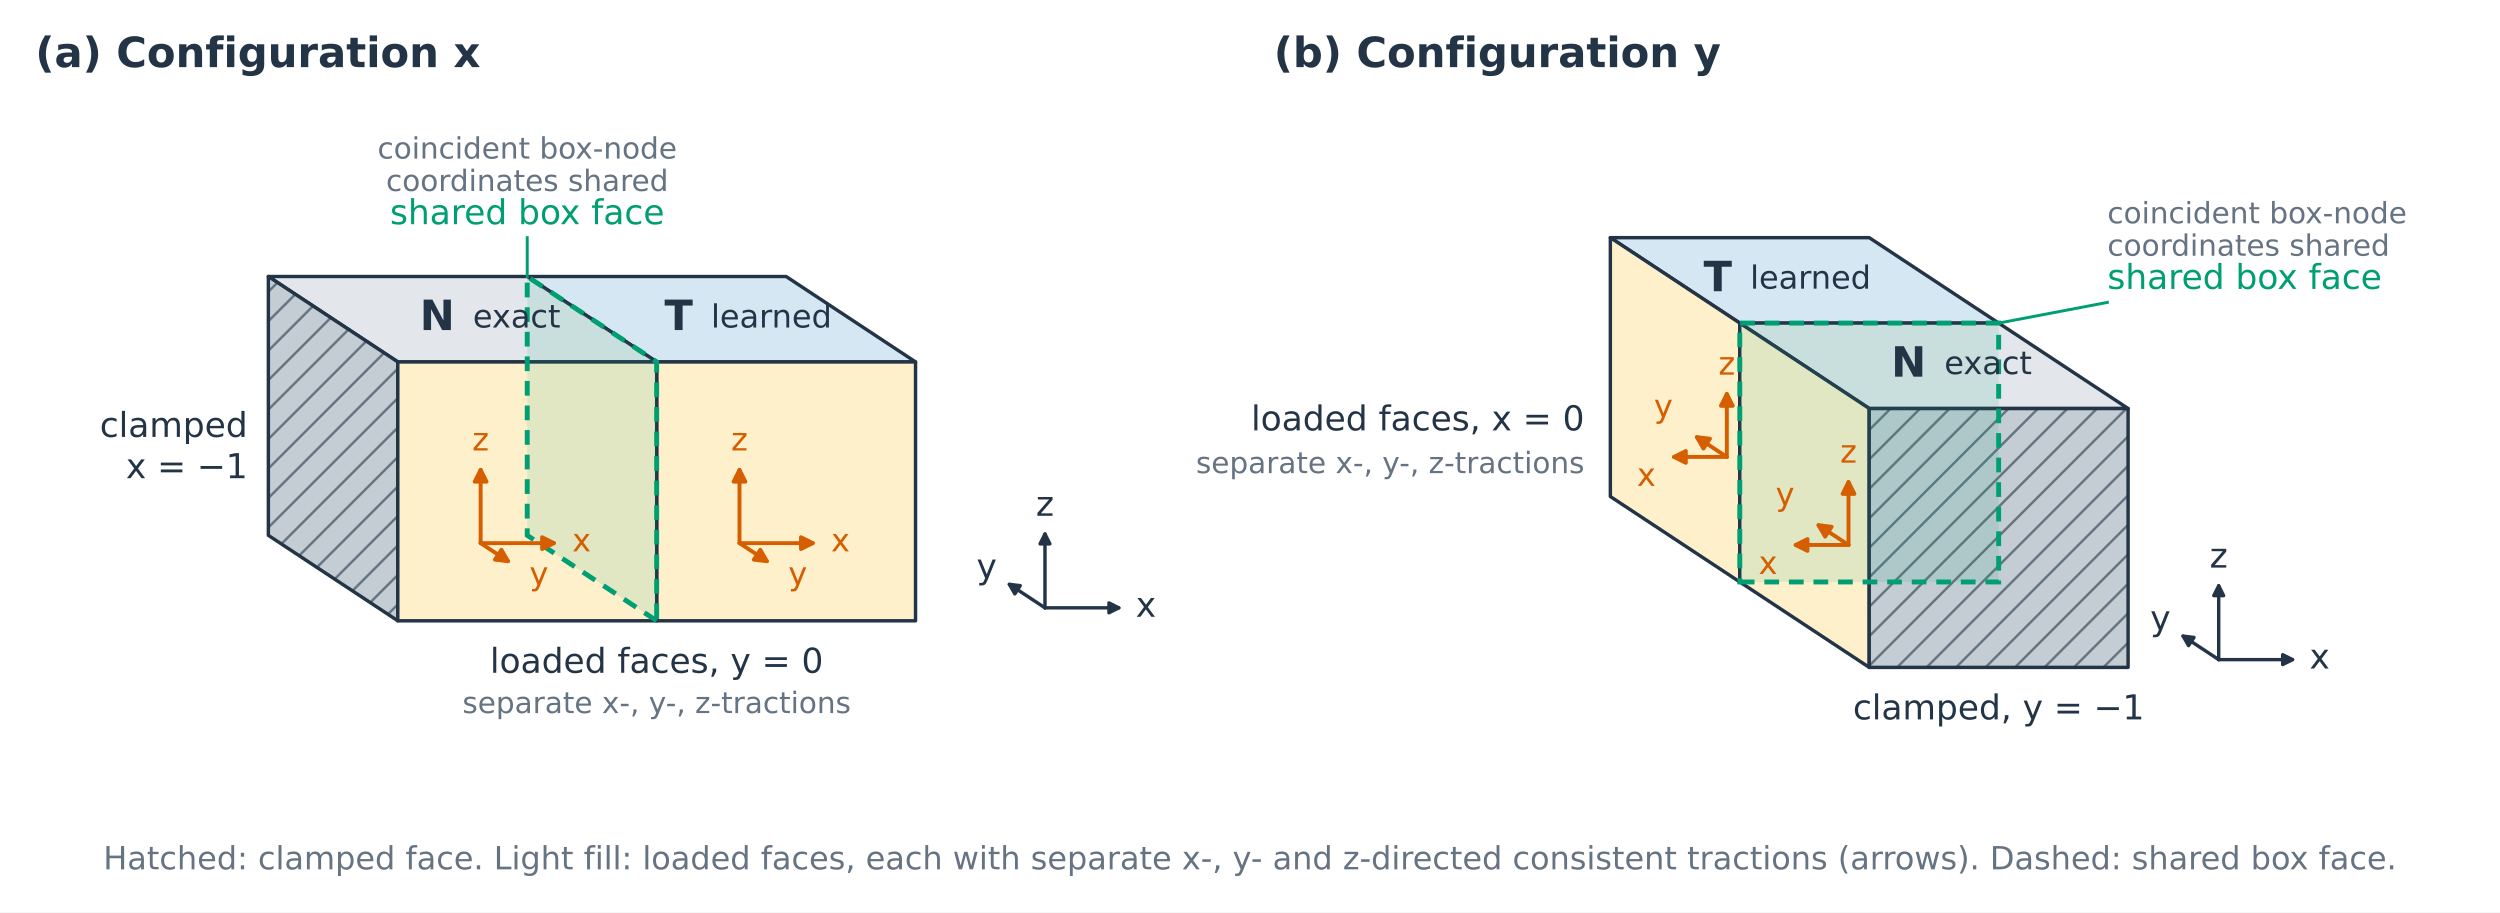
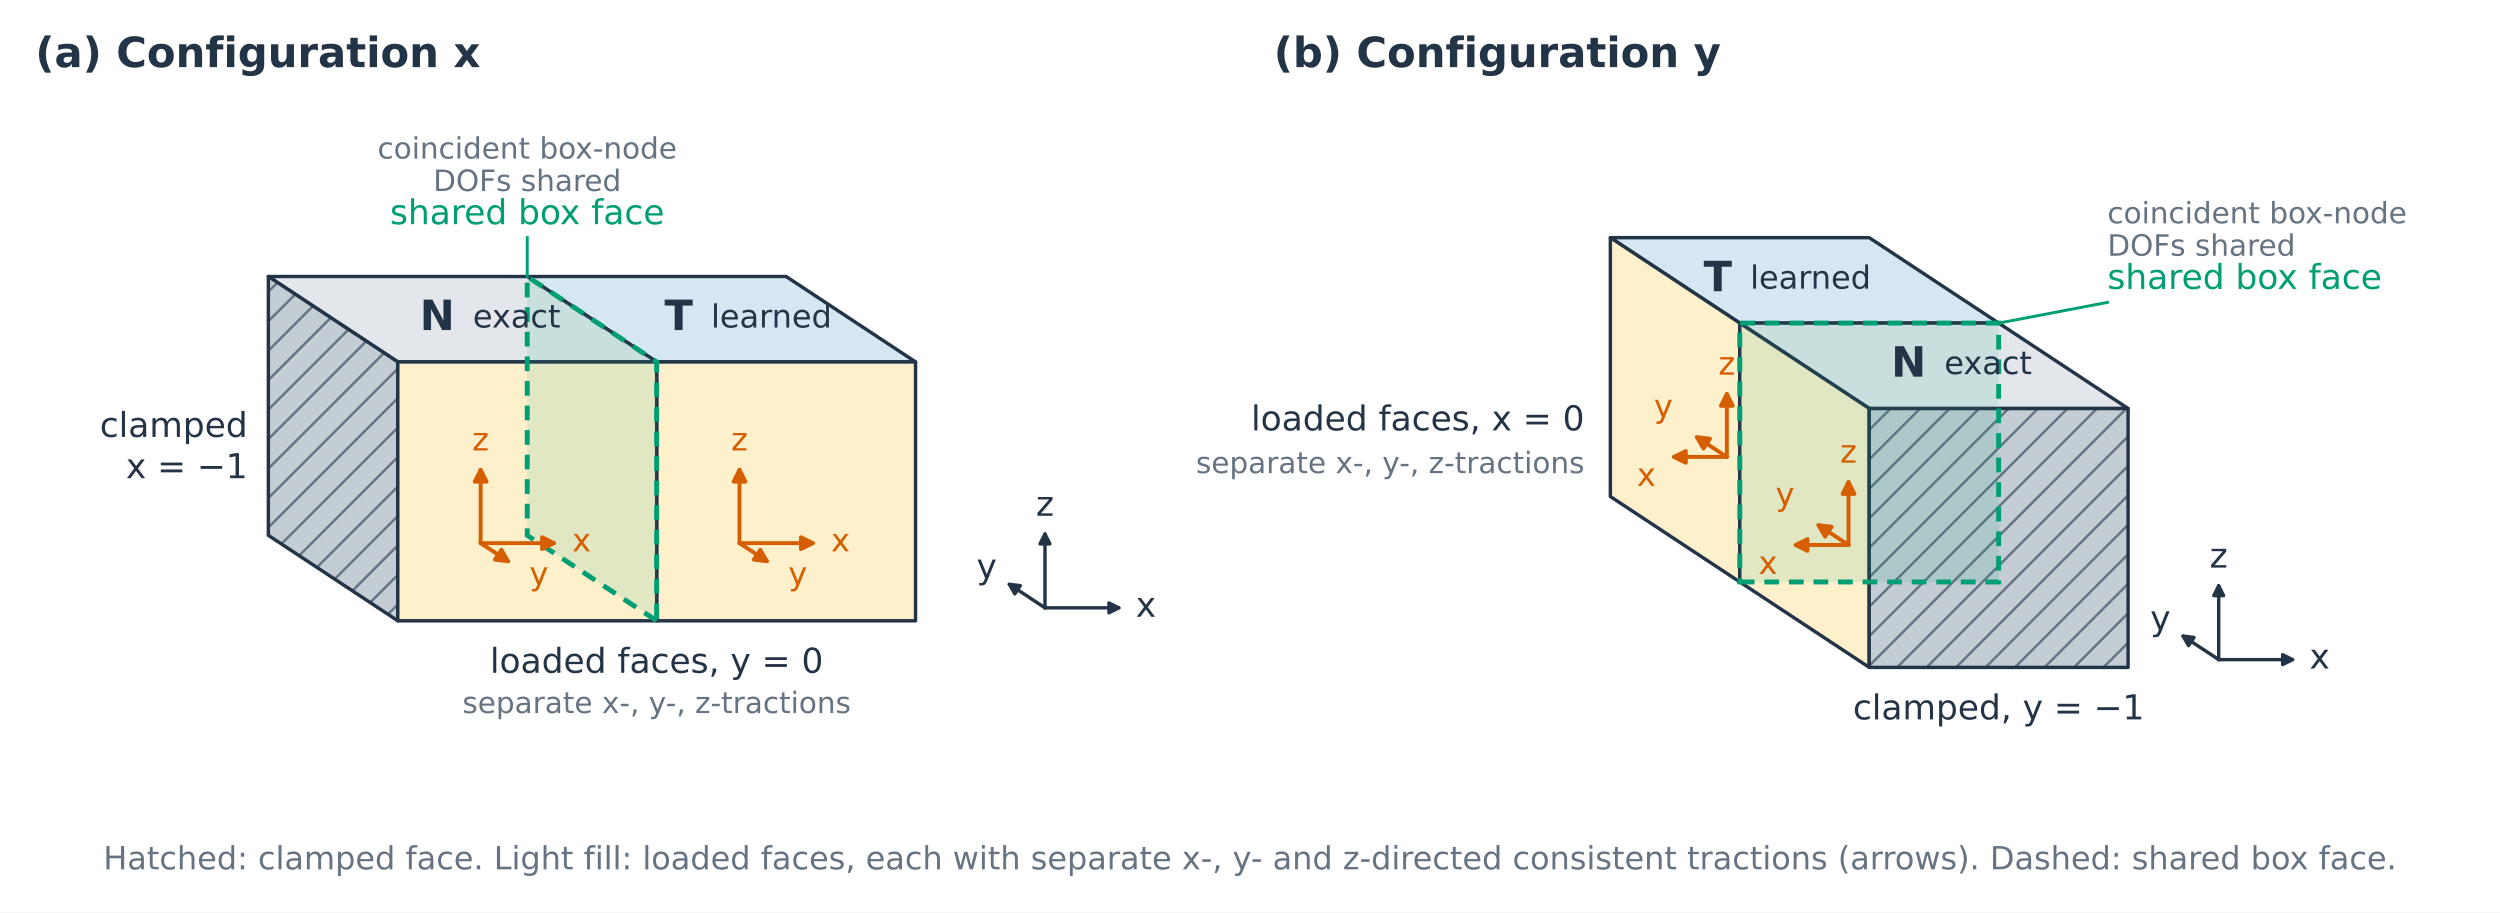
<svg xmlns="http://www.w3.org/2000/svg" width="508.876pt" height="185.715pt" viewBox="0 0 508.876 185.715" version="1.1">
  <defs>
    <style type="text/css">*{stroke-linejoin: round; stroke-linecap: butt}</style>
  </defs>
  <g id="figure_1">
    <g id="patch_1">
      <path d="M 0 185.715  L 508.876 185.715  L 508.876 0  L 0 0  z " style="fill: #ffffff" />
    </g>
    <g id="axes_1">
      <g id="patch_2">
-         <path d="M 133.664 73.669  L 186.358 73.669  L 160.011 56.281  L 107.318 56.281  z " clip-path="url(#paf3e652d05)" style="fill: #d6e7f4; stroke: #243447; stroke-width: 0.7" />
+         <path d="M 133.664 73.669  L 186.358 73.669  L 160.011 56.281  L 107.318 56.281  z " clip-path="url(#pf218e3dfe1)" style="fill: #d6e7f4; stroke: #243447; stroke-width: 0.7" />
      </g>
      <g id="patch_3">
-         <path d="M 133.664 126.363  L 186.358 126.363  L 186.358 73.669  L 133.664 73.669  z " clip-path="url(#paf3e652d05)" style="fill: #fff0cc; stroke: #243447; stroke-width: 0.7" />
+         <path d="M 133.664 126.363  L 186.358 126.363  L 186.358 73.669  L 133.664 73.669  z " clip-path="url(#pf218e3dfe1)" style="fill: #fff0cc; stroke: #243447; stroke-width: 0.7" />
      </g>
      <g id="patch_4">
-         <path d="M 80.971 73.669  L 133.664 73.669  L 107.318 56.281  L 54.624 56.281  z " clip-path="url(#paf3e652d05)" style="fill: #e3e7eb; stroke: #243447; stroke-width: 0.7" />
+         <path d="M 80.971 73.669  L 133.664 73.669  L 107.318 56.281  L 54.624 56.281  z " clip-path="url(#pf218e3dfe1)" style="fill: #e3e7eb; stroke: #243447; stroke-width: 0.7" />
      </g>
      <g id="patch_5">
-         <path d="M 80.971 126.363  L 54.624 108.974  L 54.624 56.281  L 80.971 73.669  z " clip-path="url(#paf3e652d05)" style="fill: url(#hbfa80a668f)" />
+         <path d="M 80.971 126.363  L 54.624 108.974  L 54.624 56.281  L 80.971 73.669  z " clip-path="url(#pf218e3dfe1)" style="fill: url(#hc57b239ec8)" />
      </g>
      <g id="patch_6">
-         <path d="M 80.971 126.363  L 54.624 108.974  L 54.624 56.281  L 80.971 73.669  L 80.971 126.363  z " clip-path="url(#paf3e652d05)" style="fill: none; stroke: #243447; stroke-width: 0.7" />
+         <path d="M 80.971 126.363  L 54.624 108.974  L 54.624 56.281  L 80.971 73.669  L 80.971 126.363  z " clip-path="url(#pf218e3dfe1)" style="fill: none; stroke: #243447; stroke-width: 0.7" />
      </g>
      <g id="patch_7">
-         <path d="M 80.971 126.363  L 133.664 126.363  L 133.664 73.669  L 80.971 73.669  z " clip-path="url(#paf3e652d05)" style="fill: #fff0cc; stroke: #243447; stroke-width: 0.7" />
+         <path d="M 80.971 126.363  L 133.664 126.363  L 133.664 73.669  L 80.971 73.669  z " clip-path="url(#pf218e3dfe1)" style="fill: #fff0cc; stroke: #243447; stroke-width: 0.7" />
      </g>
      <g id="text_1">
        <text style="font-size: 7px; font-family: 'DejaVu Sans'; fill: #243447" transform="translate(20.31193 88.93975)">clamped</text>
        <text style="font-size: 7px; font-family: 'DejaVu Sans'; fill: #243447" transform="translate(25.63084 97.34112)">x = −1</text>
      </g>
      <g id="text_2">
        <text style="font-size: 7px; font-family: 'DejaVu Sans'; text-anchor: middle; fill: #243447" x="133.664" y="136.951" transform="rotate(-0 133.6643 136.9512)">loaded faces, y = 0</text>
      </g>
      <g id="text_3">
        <text style="font-size: 6px; font-family: 'DejaVu Sans'; text-anchor: middle; fill: #657382" x="133.664" y="145.149" transform="rotate(-0 133.6643 145.1493)">separate x-, y-, z-tractions</text>
      </g>
      <g id="text_4">
        <text style="font-weight: 700; font-size: 8.5px; font-family: 'DejaVu Sans'; text-anchor: start; fill: #243447" x="7.2" y="13.659" transform="rotate(-0 7.2 13.65867)">(a) Configuration x</text>
      </g>
      <g id="patch_8">
-         <path d="M 133.664 126.363  L 107.318 108.974  L 107.318 56.281  L 133.664 73.669  z " clip-path="url(#paf3e652d05)" style="fill: #009e73; opacity: 0.12" />
+         <path d="M 133.664 126.363  L 107.318 108.974  L 107.318 56.281  L 133.664 73.669  z " clip-path="url(#pf218e3dfe1)" style="fill: #009e73; opacity: 0.12" />
      </g>
      <g id="patch_9">
-         <path d="M 133.664 126.363  L 107.318 108.974  L 107.318 56.281  L 133.664 73.669  L 133.664 126.363  z " clip-path="url(#paf3e652d05)" style="fill: none; stroke-dasharray: 3,2; stroke-dashoffset: 0; stroke: #009e73; stroke-linejoin: miter" />
+         <path d="M 133.664 126.363  L 107.318 108.974  L 107.318 56.281  L 133.664 73.669  L 133.664 126.363  z " clip-path="url(#pf218e3dfe1)" style="fill: none; stroke-dasharray: 3,2; stroke-dashoffset: 0; stroke: #009e73; stroke-linejoin: miter" />
      </g>
      <g id="line2d_1">
-         <path d="M 107.318 56.281  L 107.318 48.377  " clip-path="url(#paf3e652d05)" style="fill: none; stroke: #009e73; stroke-width: 0.6; stroke-linecap: square" />
+         <path d="M 107.318 56.281  L 107.318 48.377  " clip-path="url(#pf218e3dfe1)" style="fill: none; stroke: #009e73; stroke-width: 0.6; stroke-linecap: square" />
      </g>
      <g id="patch_10">
        <path d="M 97.833 110.555  Q 105.737 110.555 112.746 110.555  " style="fill: none; stroke: #d55e00; stroke-width: 0.8; stroke-linecap: round" />
        <path d="M 110.346 109.355  L 112.746 110.555  L 110.346 111.755  z " style="fill: #d55e00; stroke: #d55e00; stroke-width: 0.8; stroke-linecap: round" />
      </g>
      <g id="patch_11">
        <path d="M 97.833 110.555  Q 97.833 102.651 97.833 95.641  " style="fill: none; stroke: #d55e00; stroke-width: 0.8; stroke-linecap: round" />
        <path d="M 96.633 98.041  L 97.833 95.641  L 99.033 98.041  z " style="fill: #d55e00; stroke: #d55e00; stroke-width: 0.8; stroke-linecap: round" />
      </g>
      <g id="patch_12">
        <path d="M 97.833 110.555  Q 100.994 112.642 103.41 114.236  " style="fill: none; stroke: #d55e00; stroke-width: 0.8; stroke-linecap: round" />
        <path d="M 102.067 111.912  L 103.41 114.236  L 100.745 113.915  z " style="fill: #d55e00; stroke: #d55e00; stroke-width: 0.8; stroke-linecap: round" />
      </g>
      <g id="patch_13">
        <path d="M 150.526 110.555  Q 158.43 110.555 165.44 110.555  " style="fill: none; stroke: #d55e00; stroke-width: 0.8; stroke-linecap: round" />
        <path d="M 163.04 109.355  L 165.44 110.555  L 163.04 111.755  z " style="fill: #d55e00; stroke: #d55e00; stroke-width: 0.8; stroke-linecap: round" />
      </g>
      <g id="patch_14">
        <path d="M 150.526 110.555  Q 150.526 102.651 150.526 95.641  " style="fill: none; stroke: #d55e00; stroke-width: 0.8; stroke-linecap: round" />
        <path d="M 149.326 98.041  L 150.526 95.641  L 151.726 98.041  z " style="fill: #d55e00; stroke: #d55e00; stroke-width: 0.8; stroke-linecap: round" />
      </g>
      <g id="patch_15">
        <path d="M 150.526 110.555  Q 153.688 112.642 156.103 114.236  " style="fill: none; stroke: #d55e00; stroke-width: 0.8; stroke-linecap: round" />
        <path d="M 154.761 111.912  L 156.103 114.236  L 153.439 113.915  z " style="fill: #d55e00; stroke: #d55e00; stroke-width: 0.8; stroke-linecap: round" />
      </g>
      <g id="patch_16">
        <path d="M 212.705 123.728  Q 220.609 123.728 227.73 123.728  " style="fill: none; stroke: #243447; stroke-width: 0.7; stroke-linecap: round" />
        <path d="M 225.73 122.728  L 227.73 123.728  L 225.73 124.728  z " style="fill: #243447; stroke: #243447; stroke-width: 0.7; stroke-linecap: round" />
      </g>
      <g id="patch_17">
        <path d="M 212.705 123.728  Q 208.753 121.12 205.454 118.943  " style="fill: none; stroke: #243447; stroke-width: 0.7; stroke-linecap: round" />
        <path d="M 206.572 120.879  L 205.454 118.943  L 207.674 119.21  z " style="fill: #243447; stroke: #243447; stroke-width: 0.7; stroke-linecap: round" />
      </g>
      <g id="patch_18">
        <path d="M 212.705 123.728  Q 212.705 115.824 212.705 108.703  " style="fill: none; stroke: #243447; stroke-width: 0.7; stroke-linecap: round" />
        <path d="M 211.705 110.703  L 212.705 108.703  L 213.705 110.703  z " style="fill: #243447; stroke: #243447; stroke-width: 0.7; stroke-linecap: round" />
      </g>
      <g id="text_5">
        <text style="font-size: 6.5px; font-family: 'DejaVu Sans'; text-anchor: middle; fill: #d55e00" x="118.383" y="112.243" transform="rotate(-0 118.3832 112.2434)">x</text>
      </g>
      <g id="text_6">
        <text style="font-size: 6.5px; font-family: 'DejaVu Sans'; text-anchor: middle; fill: #d55e00" x="97.833" y="91.693" transform="rotate(-0 97.83278 91.69294)">z</text>
      </g>
      <g id="text_7">
        <text style="font-size: 6.5px; font-family: 'DejaVu Sans'; text-anchor: middle; fill: #d55e00" x="109.695" y="119.029" transform="rotate(-0 109.6949 119.029)">y</text>
      </g>
      <g id="text_8">
        <text style="font-size: 6.5px; font-family: 'DejaVu Sans'; text-anchor: middle; fill: #d55e00" x="171.077" y="112.243" transform="rotate(-0 171.0767 112.2434)">x</text>
      </g>
      <g id="text_9">
        <text style="font-size: 6.5px; font-family: 'DejaVu Sans'; text-anchor: middle; fill: #d55e00" x="150.526" y="91.693" transform="rotate(-0 150.5263 91.69294)">z</text>
      </g>
      <g id="text_10">
        <text style="font-size: 6.5px; font-family: 'DejaVu Sans'; text-anchor: middle; fill: #d55e00" x="162.388" y="119.029" transform="rotate(-0 162.3883 119.029)">y</text>
      </g>
      <g id="text_11">
        <text style="font-size: 7px; font-family: 'DejaVu Sans'; text-anchor: middle; fill: #243447" x="233.255" y="125.547" transform="rotate(-0 233.255 125.5466)">x</text>
      </g>
      <g id="text_12">
        <text style="font-size: 7px; font-family: 'DejaVu Sans'; text-anchor: middle; fill: #243447" x="200.842" y="117.718" transform="rotate(-0 200.8425 117.7177)">y</text>
      </g>
      <g id="text_13">
        <text style="font-size: 7px; font-family: 'DejaVu Sans'; text-anchor: middle; fill: #243447" x="212.705" y="104.996" transform="rotate(-0 212.7046 104.9962)">z</text>
      </g>
      <g id="text_14">
        <text style="font-weight: 700; font-size: 8.5px; font-family: 'DejaVu Sans'; text-anchor: end; fill: #243447" x="92.563" y="67.183" transform="rotate(-0 92.56343 67.18307)">N</text>
      </g>
      <g id="text_15">
        <text style="font-size: 6.5px; font-family: 'DejaVu Sans'; text-anchor: start; fill: #243447" x="96.252" y="66.664" transform="rotate(-0 96.25198 66.66354)">exact</text>
      </g>
      <g id="text_16">
        <text style="font-weight: 700; font-size: 8.5px; font-family: 'DejaVu Sans'; text-anchor: end; fill: #243447" x="141.041" y="67.183" transform="rotate(-0 141.0414 67.18307)">T</text>
      </g>
      <g id="text_17">
        <text style="font-size: 6.5px; font-family: 'DejaVu Sans'; text-anchor: start; fill: #243447" x="144.73" y="66.664" transform="rotate(-0 144.73 66.66379)">learned</text>
      </g>
      <g id="text_18">
        <text style="font-size: 7px; font-family: 'DejaVu Sans'; text-anchor: middle; fill: #009e73" x="107.318" y="45.641" transform="rotate(-0 107.3176 45.64111)">shared box face</text>
      </g>
      <g id="text_19">
        <text style="font-size: 6px; font-family: 'DejaVu Sans'; fill: #657382" transform="translate(76.84042 32.28254)">coincident box-node</text>
-         <text style="font-size: 6px; font-family: 'DejaVu Sans'; fill: #657382" transform="translate(78.57995 38.88254)">coordinates shared</text>
+         <text style="font-size: 6px; font-family: 'DejaVu Sans'; fill: #657382" transform="translate(88.18417 38.88254)">DOFs shared</text>
      </g>
    </g>
    <g id="axes_2">
      <g id="patch_19">
-         <path d="M 354.134 65.765  L 406.827 65.765  L 380.481 48.377  L 327.787 48.377  z " clip-path="url(#p9e59cf9a9b)" style="fill: #d6e7f4; stroke: #243447; stroke-width: 0.7" />
+         <path d="M 354.134 65.765  L 406.827 65.765  L 380.481 48.377  L 327.787 48.377  z " clip-path="url(#pc912bc41aa)" style="fill: #d6e7f4; stroke: #243447; stroke-width: 0.7" />
      </g>
      <g id="patch_20">
-         <path d="M 354.134 118.459  L 327.787 101.07  L 327.787 48.377  L 354.134 65.765  z " clip-path="url(#p9e59cf9a9b)" style="fill: #fff0cc; stroke: #243447; stroke-width: 0.7" />
+         <path d="M 354.134 118.459  L 327.787 101.07  L 327.787 48.377  L 354.134 65.765  z " clip-path="url(#pc912bc41aa)" style="fill: #fff0cc; stroke: #243447; stroke-width: 0.7" />
      </g>
      <g id="patch_21">
-         <path d="M 380.481 83.154  L 433.174 83.154  L 406.827 65.765  L 354.134 65.765  z " clip-path="url(#p9e59cf9a9b)" style="fill: #e3e7eb; stroke: #243447; stroke-width: 0.7" />
+         <path d="M 380.481 83.154  L 433.174 83.154  L 406.827 65.765  L 354.134 65.765  z " clip-path="url(#pc912bc41aa)" style="fill: #e3e7eb; stroke: #243447; stroke-width: 0.7" />
      </g>
      <g id="patch_22">
-         <path d="M 380.481 135.848  L 354.134 118.459  L 354.134 65.765  L 380.481 83.154  z " clip-path="url(#p9e59cf9a9b)" style="fill: #fff0cc; stroke: #243447; stroke-width: 0.7" />
+         <path d="M 380.481 135.848  L 354.134 118.459  L 354.134 65.765  L 380.481 83.154  z " clip-path="url(#pc912bc41aa)" style="fill: #fff0cc; stroke: #243447; stroke-width: 0.7" />
      </g>
      <g id="patch_23">
-         <path d="M 380.481 135.848  L 433.174 135.848  L 433.174 83.154  L 380.481 83.154  z " clip-path="url(#p9e59cf9a9b)" style="fill: url(#hbfa80a668f)" />
+         <path d="M 380.481 135.848  L 433.174 135.848  L 433.174 83.154  L 380.481 83.154  z " clip-path="url(#pc912bc41aa)" style="fill: url(#hc57b239ec8)" />
      </g>
      <g id="patch_24">
-         <path d="M 380.481 135.848  L 433.174 135.848  L 433.174 83.154  L 380.481 83.154  L 380.481 135.848  z " clip-path="url(#p9e59cf9a9b)" style="fill: none; stroke: #243447; stroke-width: 0.7" />
+         <path d="M 380.481 135.848  L 433.174 135.848  L 433.174 83.154  L 380.481 83.154  L 380.481 135.848  z " clip-path="url(#pc912bc41aa)" style="fill: none; stroke: #243447; stroke-width: 0.7" />
      </g>
      <g id="text_20">
        <text style="font-size: 7px; font-family: 'DejaVu Sans'; text-anchor: middle; fill: #243447" x="406.827" y="146.436" transform="rotate(-0 406.8273 146.436)">clamped, y = −1</text>
      </g>
      <g id="text_21">
        <text style="font-size: 7px; font-family: 'DejaVu Sans'; text-anchor: end; fill: #243447" x="322.518" y="87.608" transform="rotate(-0 322.5178 87.60762)">loaded faces, x = 0</text>
      </g>
      <g id="text_22">
        <text style="font-size: 6px; font-family: 'DejaVu Sans'; text-anchor: end; fill: #657382" x="322.518" y="96.306" transform="rotate(-0 322.5178 96.30571)">separate x-, y-, z-tractions</text>
      </g>
      <g id="text_23">
        <text style="font-weight: 700; font-size: 8.5px; font-family: 'DejaVu Sans'; text-anchor: start; fill: #243447" x="259.286" y="13.659" transform="rotate(-0 259.2856 13.65867)">(b) Configuration y</text>
      </g>
      <g id="patch_25">
-         <path d="M 354.134 118.459  L 406.827 118.459  L 406.827 65.765  L 354.134 65.765  z " clip-path="url(#p9e59cf9a9b)" style="fill: #009e73; opacity: 0.12" />
+         <path d="M 354.134 118.459  L 406.827 118.459  L 406.827 65.765  L 354.134 65.765  z " clip-path="url(#pc912bc41aa)" style="fill: #009e73; opacity: 0.12" />
      </g>
      <g id="patch_26">
-         <path d="M 354.134 118.459  L 406.827 118.459  L 406.827 65.765  L 354.134 65.765  L 354.134 118.459  z " clip-path="url(#p9e59cf9a9b)" style="fill: none; stroke-dasharray: 3,2; stroke-dashoffset: 0; stroke: #009e73; stroke-linejoin: miter" />
+         <path d="M 354.134 118.459  L 406.827 118.459  L 406.827 65.765  L 354.134 65.765  L 354.134 118.459  z " clip-path="url(#pc912bc41aa)" style="fill: none; stroke-dasharray: 3,2; stroke-dashoffset: 0; stroke: #009e73; stroke-linejoin: miter" />
      </g>
      <g id="line2d_2">
-         <path d="M 406.827 65.765  L 428.959 61.55  " clip-path="url(#p9e59cf9a9b)" style="fill: none; stroke: #009e73; stroke-width: 0.6; stroke-linecap: square" />
+         <path d="M 406.827 65.765  L 428.959 61.55  " clip-path="url(#pc912bc41aa)" style="fill: none; stroke: #009e73; stroke-width: 0.6; stroke-linecap: square" />
      </g>
      <g id="patch_27">
        <path d="M 376.265 110.934  Q 370.442 110.934 365.514 110.934  " style="fill: none; stroke: #d55e00; stroke-width: 0.8; stroke-linecap: round" />
        <path d="M 367.914 112.134  L 365.514 110.934  L 367.914 109.734  z " style="fill: #d55e00; stroke: #d55e00; stroke-width: 0.8; stroke-linecap: round" />
      </g>
      <g id="patch_28">
        <path d="M 376.265 110.934  Q 372.84 108.674 370.161 106.906  " style="fill: none; stroke: #d55e00; stroke-width: 0.8; stroke-linecap: round" />
        <path d="M 371.504 109.229  L 370.161 106.906  L 372.826 107.226  z " style="fill: #d55e00; stroke: #d55e00; stroke-width: 0.8; stroke-linecap: round" />
      </g>
      <g id="patch_29">
        <path d="M 376.265 110.934  Q 376.265 104.084 376.265 98.128  " style="fill: none; stroke: #d55e00; stroke-width: 0.8; stroke-linecap: round" />
        <path d="M 375.065 100.528  L 376.265 98.128  L 377.465 100.528  z " style="fill: #d55e00; stroke: #d55e00; stroke-width: 0.8; stroke-linecap: round" />
      </g>
      <g id="patch_30">
        <path d="M 351.499 93.008  Q 345.677 93.008 340.748 93.008  " style="fill: none; stroke: #d55e00; stroke-width: 0.8; stroke-linecap: round" />
        <path d="M 343.148 94.208  L 340.748 93.008  L 343.148 91.808  z " style="fill: #d55e00; stroke: #d55e00; stroke-width: 0.8; stroke-linecap: round" />
      </g>
      <g id="patch_31">
        <path d="M 351.499 93.008  Q 348.074 90.747 345.396 88.98  " style="fill: none; stroke: #d55e00; stroke-width: 0.8; stroke-linecap: round" />
        <path d="M 346.738 91.303  L 345.396 88.98  L 348.06 89.3  z " style="fill: #d55e00; stroke: #d55e00; stroke-width: 0.8; stroke-linecap: round" />
      </g>
      <g id="patch_32">
        <path d="M 351.499 93.008  Q 351.499 86.158 351.499 80.202  " style="fill: none; stroke: #d55e00; stroke-width: 0.8; stroke-linecap: round" />
        <path d="M 350.299 82.602  L 351.499 80.202  L 352.699 82.602  z " style="fill: #d55e00; stroke: #d55e00; stroke-width: 0.8; stroke-linecap: round" />
      </g>
      <g id="patch_33">
        <path d="M 451.617 134.267  Q 459.521 134.267 466.642 134.267  " style="fill: none; stroke: #243447; stroke-width: 0.7; stroke-linecap: round" />
        <path d="M 464.642 133.267  L 466.642 134.267  L 464.642 135.267  z " style="fill: #243447; stroke: #243447; stroke-width: 0.7; stroke-linecap: round" />
      </g>
      <g id="patch_34">
        <path d="M 451.617 134.267  Q 447.665 131.659 444.366 129.481  " style="fill: none; stroke: #243447; stroke-width: 0.7; stroke-linecap: round" />
        <path d="M 445.484 131.418  L 444.366 129.481  L 446.586 129.749  z " style="fill: #243447; stroke: #243447; stroke-width: 0.7; stroke-linecap: round" />
      </g>
      <g id="patch_35">
        <path d="M 451.617 134.267  Q 451.617 126.363 451.617 119.242  " style="fill: none; stroke: #243447; stroke-width: 0.7; stroke-linecap: round" />
        <path d="M 450.617 121.242  L 451.617 119.242  L 452.617 121.242  z " style="fill: #243447; stroke: #243447; stroke-width: 0.7; stroke-linecap: round" />
      </g>
      <g id="text_24">
        <text style="font-size: 6.5px; font-family: 'DejaVu Sans'; text-anchor: middle; fill: #d55e00" x="359.877" y="116.838" transform="rotate(-0 359.8774 116.8383)">x</text>
      </g>
      <g id="text_25">
        <text style="font-size: 6.5px; font-family: 'DejaVu Sans'; text-anchor: middle; fill: #d55e00" x="363.349" y="102.855" transform="rotate(-0 363.3492 102.8547)">y</text>
      </g>
      <g id="text_26">
        <text style="font-size: 6.5px; font-family: 'DejaVu Sans'; text-anchor: middle; fill: #d55e00" x="376.265" y="94.18" transform="rotate(-0 376.2651 94.18007)">z</text>
      </g>
      <g id="text_27">
        <text style="font-size: 6.5px; font-family: 'DejaVu Sans'; text-anchor: middle; fill: #d55e00" x="335.112" y="98.912" transform="rotate(-0 335.1115 98.91195)">x</text>
      </g>
      <g id="text_28">
        <text style="font-size: 6.5px; font-family: 'DejaVu Sans'; text-anchor: middle; fill: #d55e00" x="338.583" y="84.928" transform="rotate(-0 338.5832 84.92837)">y</text>
      </g>
      <g id="text_29">
        <text style="font-size: 6.5px; font-family: 'DejaVu Sans'; text-anchor: middle; fill: #d55e00" x="351.499" y="76.254" transform="rotate(-0 351.4992 76.25375)">z</text>
      </g>
      <g id="text_30">
        <text style="font-size: 7px; font-family: 'DejaVu Sans'; text-anchor: middle; fill: #243447" x="472.167" y="136.085" transform="rotate(-0 472.1672 136.0853)">x</text>
      </g>
      <g id="text_31">
        <text style="font-size: 7px; font-family: 'DejaVu Sans'; text-anchor: middle; fill: #243447" x="439.755" y="128.256" transform="rotate(-0 439.7547 128.2564)">y</text>
      </g>
      <g id="text_32">
        <text style="font-size: 7px; font-family: 'DejaVu Sans'; text-anchor: middle; fill: #243447" x="451.617" y="115.535" transform="rotate(-0 451.6168 115.5349)">z</text>
      </g>
      <g id="text_33">
        <text style="font-weight: 700; font-size: 8.5px; font-family: 'DejaVu Sans'; text-anchor: end; fill: #243447" x="392.073" y="76.668" transform="rotate(-0 392.0732 76.6679)">N</text>
      </g>
      <g id="text_34">
        <text style="font-size: 6.5px; font-family: 'DejaVu Sans'; text-anchor: start; fill: #243447" x="395.762" y="76.148" transform="rotate(-0 395.7617 76.14836)">exact</text>
      </g>
      <g id="text_35">
        <text style="font-weight: 700; font-size: 8.5px; font-family: 'DejaVu Sans'; text-anchor: end; fill: #243447" x="352.553" y="59.279" transform="rotate(-0 352.553 59.27905)">T</text>
      </g>
      <g id="text_36">
        <text style="font-size: 6.5px; font-family: 'DejaVu Sans'; text-anchor: start; fill: #243447" x="356.242" y="58.76" transform="rotate(-0 356.2416 58.75977)">learned</text>
      </g>
      <g id="text_37">
        <text style="font-size: 7px; font-family: 'DejaVu Sans'; text-anchor: start; fill: #009e73" x="428.959" y="58.814" transform="rotate(-0 428.9586 58.81448)">shared box face</text>
      </g>
      <g id="text_38">
        <text style="font-size: 6px; font-family: 'DejaVu Sans'; fill: #657382" transform="translate(428.9586 45.45591)">coincident box-node</text>
-         <text style="font-size: 6px; font-family: 'DejaVu Sans'; fill: #657382" transform="translate(428.9586 52.05591)">coordinates shared</text>
+         <text style="font-size: 6px; font-family: 'DejaVu Sans'; fill: #657382" transform="translate(428.9586 52.05591)">DOFs shared</text>
      </g>
    </g>
    <g id="text_39">
      <text style="font-size: 6.5px; font-family: 'DejaVu Sans'; text-anchor: middle; fill: #657382" x="254.438" y="176.954" transform="rotate(-0 254.4378 176.9538)">Hatched: clamped face. Light fill: loaded faces, each with separate x-, y- and z-directed consistent tractions (arrows). Dashed: shared box face.</text>
    </g>
  </g>
  <defs>
-     <clipPath id="paf3e652d05">
+     <clipPath id="pf218e3dfe1">
      <rect x="7.2" y="19.659" width="242.39" height="134.368" />
    </clipPath>
-     <clipPath id="p9e59cf9a9b">
+     <clipPath id="pc912bc41aa">
      <rect x="259.286" y="19.659" width="242.39" height="134.368" />
    </clipPath>
  </defs>
  <defs>
-     <pattern id="hbfa80a668f" patternUnits="userSpaceOnUse" x="0" y="0" width="72" height="72">
+     <pattern id="hc57b239ec8" patternUnits="userSpaceOnUse" x="0" y="0" width="72" height="72">
      <rect x="0" y="0" width="73" height="73" fill="#c5cdd4" />
      <path d="M -36 36  L 36 -36  M -33 39  L 39 -33  M -30 42  L 42 -30  M -27 45  L 45 -27  M -24 48  L 48 -24  M -21 51  L 51 -21  M -18 54  L 54 -18  M -15 57  L 57 -15  M -12 60  L 60 -12  M -9 63  L 63 -9  M -6 66  L 66 -6  M -3 69  L 69 -3  M 0 72  L 72 0  M 3 75  L 75 3  M 6 78  L 78 6  M 9 81  L 81 9  M 12 84  L 84 12  M 15 87  L 87 15  M 18 90  L 90 18  M 21 93  L 93 21  M 24 96  L 96 24  M 27 99  L 99 27  M 30 102  L 102 30  M 33 105  L 105 33  M 36 108  L 108 36  " style="fill: #657382; stroke: #657382; stroke-width: 0.5; stroke-linecap: butt; stroke-linejoin: miter" />
    </pattern>
  </defs>
</svg>
